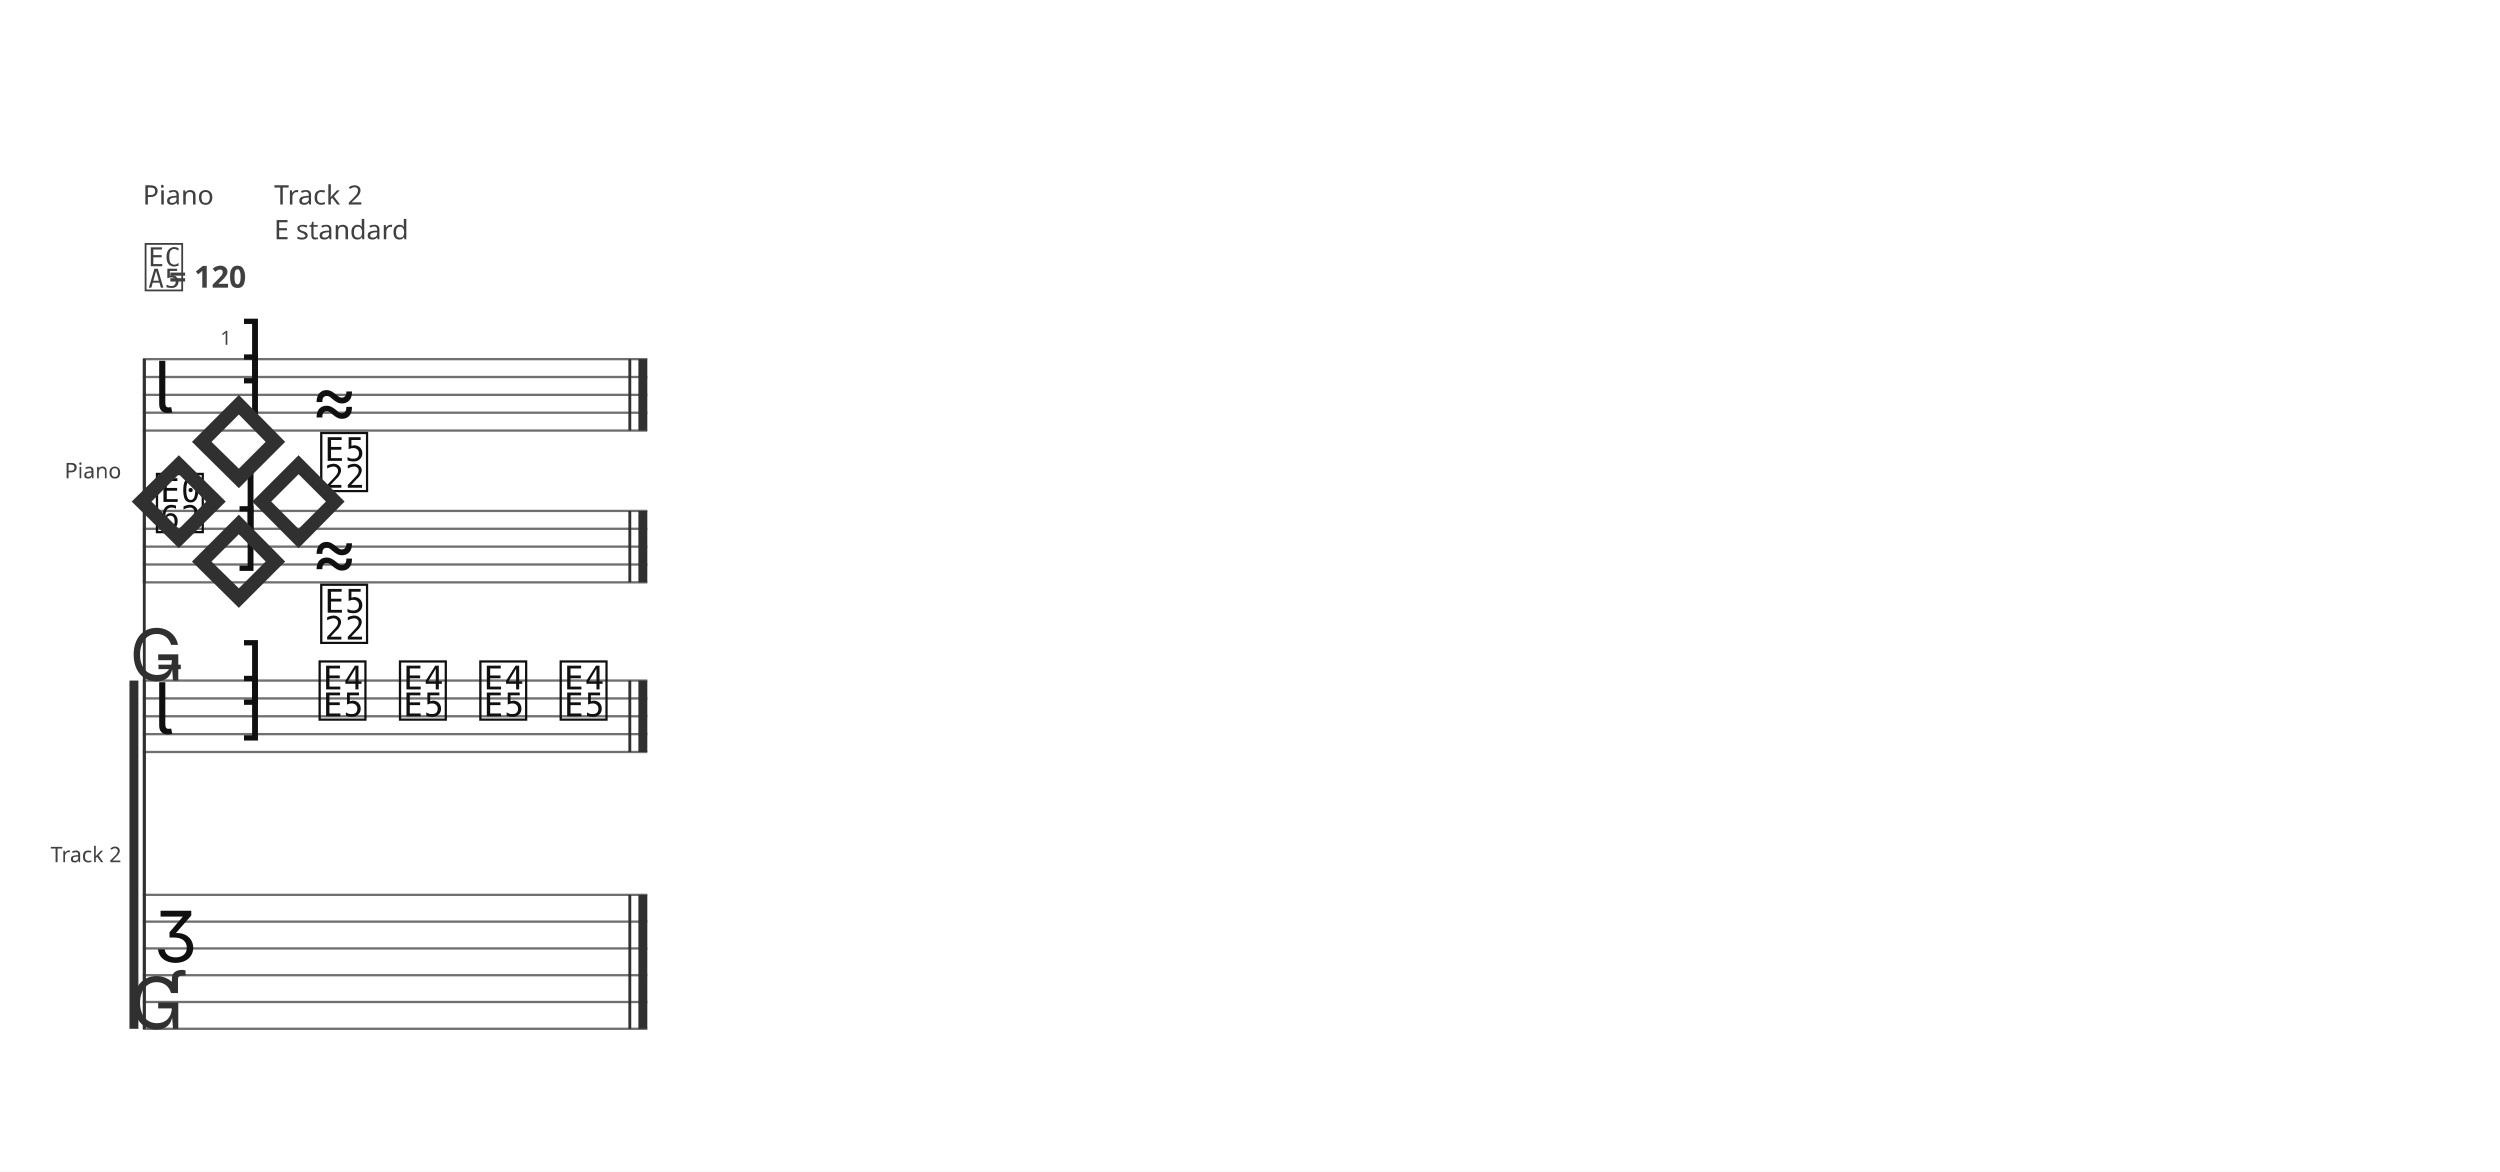
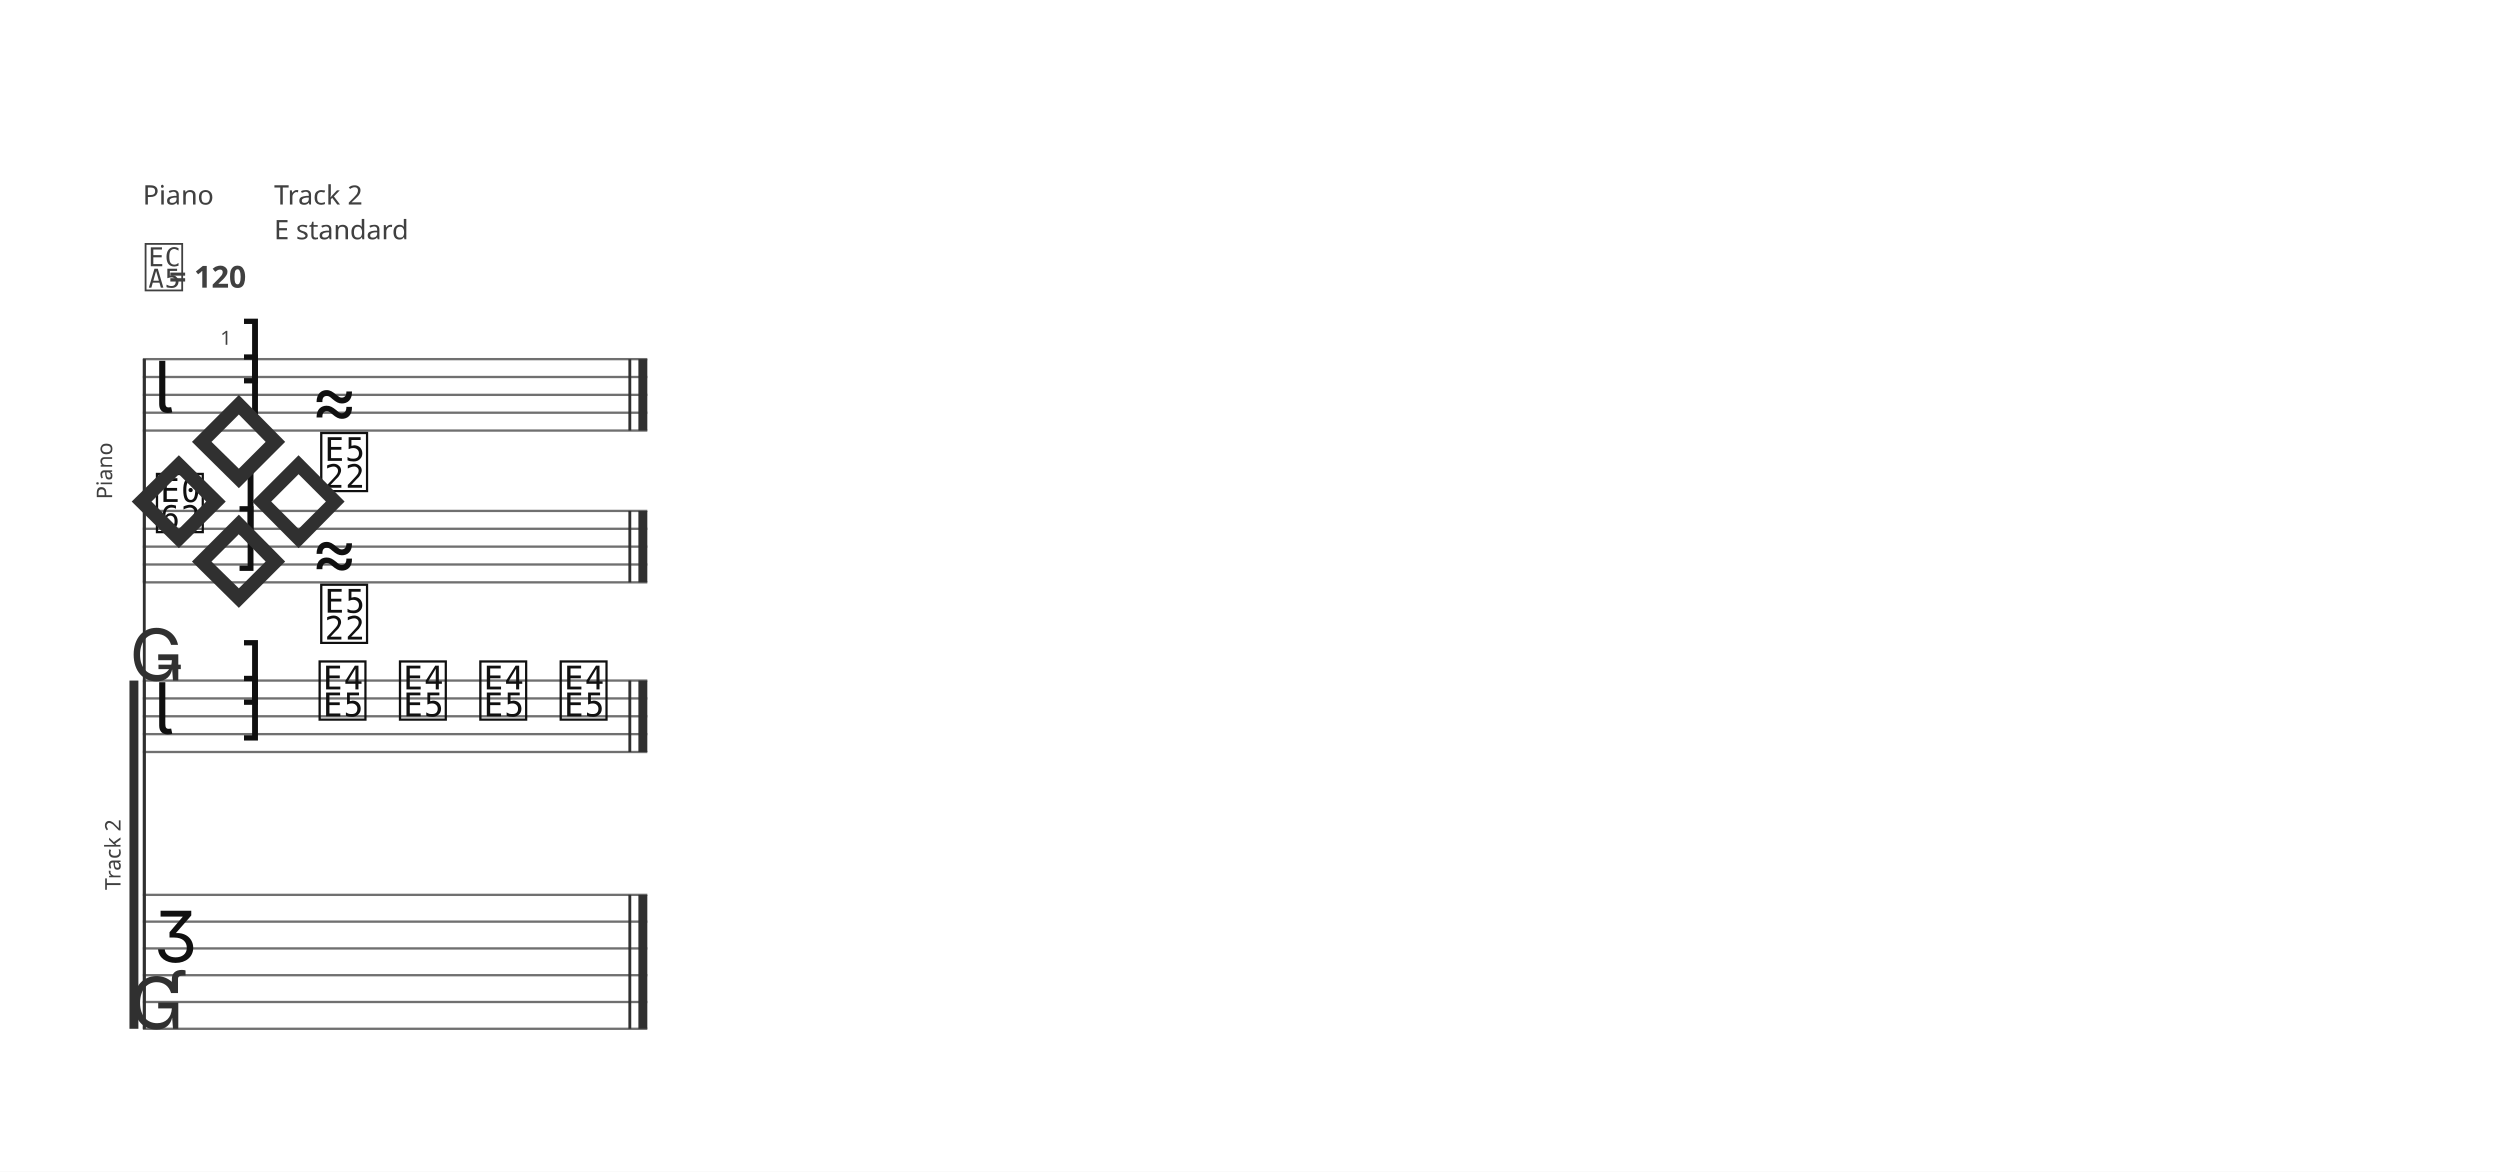
<svg xmlns="http://www.w3.org/2000/svg" width="210mm" height="98.42mm" viewBox="0 0 140 65.61">
  <rect width="100%" height="100%" fill="#ffffff" />
  <text x="8" y="11.45" font-family="Noto Sans" font-size="1.5" fill="#404040">Piano</text>
  <text x="15.35" y="11.45" font-family="Noto Sans" font-size="1.5" fill="#404040">Track 2</text>
  <text x="15.35" y="13.4" font-family="Noto Sans" font-size="1.5" fill="#404040">E standard</text>
  <text x="9.46" y="16.11" font-family="Noto Sans" font-size="1.7" font-weight="bold" fill="#404040">= 120</text>
  <text x="8" y="16.11" font-family="Bravura" font-size="3.2" fill="#404040" data-glyph="metNoteQuarterUp"></text>
  <line x1="8" y1="20.11" x2="36.25" y2="20.11" stroke="#707070" stroke-width="0.13" />
  <line x1="8" y1="21.11" x2="36.25" y2="21.11" stroke="#707070" stroke-width="0.13" />
  <line x1="8" y1="22.11" x2="36.25" y2="22.11" stroke="#707070" stroke-width="0.13" />
  <line x1="8" y1="23.11" x2="36.25" y2="23.11" stroke="#707070" stroke-width="0.13" />
  <line x1="8" y1="24.11" x2="36.25" y2="24.11" stroke="#707070" stroke-width="0.13" />
  <text x="8.6" y="23.11" font-family="Bravura" font-size="4" fill="#101010" data-glyph="gClef"></text>
  <text x="12.34" y="19.31" font-family="Noto Sans" font-size="1.1" fill="#404040">1</text>
  <text x="13.43" y="21.11" font-family="Bravura" font-size="4" fill="#101010" data-glyph="timeSig4"></text>
  <text x="13.43" y="23.11" font-family="Bravura" font-size="4" fill="#101010" data-glyph="timeSig4"></text>
  <text x="17.4" y="24.11" font-family="Bravura" font-size="4" fill="#101010" data-glyph="noteheadWhole"></text>
  <text x="17.8" y="27.31" font-family="Bravura" font-size="4" fill="#101010" data-glyph="dynamicForte"></text>
  <line x1="35.27" y1="20.11" x2="35.27" y2="24.11" stroke="#303030" stroke-width="0.16" />
  <line x1="36" y1="20.11" x2="36" y2="24.11" stroke="#303030" stroke-width="0.5" />
  <line x1="8" y1="28.61" x2="36.25" y2="28.61" stroke="#707070" stroke-width="0.13" />
  <line x1="8" y1="29.61" x2="36.25" y2="29.61" stroke="#707070" stroke-width="0.13" />
  <line x1="8" y1="30.61" x2="36.25" y2="30.61" stroke="#707070" stroke-width="0.13" />
  <line x1="8" y1="31.61" x2="36.25" y2="31.61" stroke="#707070" stroke-width="0.13" />
  <line x1="8" y1="32.61" x2="36.25" y2="32.61" stroke="#707070" stroke-width="0.13" />
  <text x="8.6" y="29.61" font-family="Bravura" font-size="4" fill="#101010" data-glyph="fClef"></text>
  <text x="13.18" y="29.61" font-family="Bravura" font-size="4" fill="#101010" data-glyph="timeSig4"></text>
  <text x="13.18" y="31.61" font-family="Bravura" font-size="4" fill="#101010" data-glyph="timeSig4"></text>
  <text x="17.4" y="32.61" font-family="Bravura" font-size="4" fill="#101010" data-glyph="noteheadWhole"></text>
  <text x="17.8" y="35.81" font-family="Bravura" font-size="4" fill="#101010" data-glyph="dynamicForte"></text>
  <line x1="35.27" y1="28.61" x2="35.27" y2="32.61" stroke="#303030" stroke-width="0.16" />
  <line x1="36" y1="28.61" x2="36" y2="32.61" stroke="#303030" stroke-width="0.5" />
  <line x1="8.08" y1="20.11" x2="8.08" y2="32.61" stroke="#303030" stroke-width="0.16" />
  <text x="6.78" y="32.62" font-family="Bravura" font-size="12.48" fill="#303030" data-glyph="brace"></text>
-   <text x="6.8" y="26.78" font-family="Noto Sans" font-size="1.2" text-anchor="end" fill="#404040">Piano</text>
+   <text x="6.28" y="26.36" transform="rotate(-90 6.28 26.36)" font-family="Noto Sans" font-size="1.2" text-anchor="middle" fill="#404040">Piano</text>
  <line x1="8" y1="50.11" x2="36.25" y2="50.11" stroke="#707070" stroke-width="0.13" />
  <line x1="8" y1="51.61" x2="36.25" y2="51.61" stroke="#707070" stroke-width="0.13" />
  <line x1="8" y1="53.11" x2="36.25" y2="53.11" stroke="#707070" stroke-width="0.13" />
  <line x1="8" y1="54.61" x2="36.25" y2="54.61" stroke="#707070" stroke-width="0.13" />
  <line x1="8" y1="56.11" x2="36.25" y2="56.11" stroke="#707070" stroke-width="0.13" />
  <line x1="8" y1="57.61" x2="36.25" y2="57.61" stroke="#707070" stroke-width="0.13" />
  <text x="8.6" y="53.89" font-family="Bravura" font-size="3.97" fill="#101010" data-glyph="6stringTabClef"></text>
  <line x1="8" y1="38.11" x2="36.25" y2="38.11" stroke="#707070" stroke-width="0.13" />
  <line x1="8" y1="39.11" x2="36.25" y2="39.11" stroke="#707070" stroke-width="0.13" />
  <line x1="8" y1="40.11" x2="36.25" y2="40.11" stroke="#707070" stroke-width="0.13" />
  <line x1="8" y1="41.11" x2="36.25" y2="41.11" stroke="#707070" stroke-width="0.13" />
  <line x1="8" y1="42.11" x2="36.25" y2="42.11" stroke="#707070" stroke-width="0.13" />
  <text x="8.6" y="41.11" font-family="Bravura" font-size="4" fill="#101010" data-glyph="gClef"></text>
  <text x="13.43" y="39.11" font-family="Bravura" font-size="4" fill="#101010" data-glyph="timeSig4"></text>
  <text x="13.43" y="41.11" font-family="Bravura" font-size="4" fill="#101010" data-glyph="timeSig4"></text>
  <text x="17.71" y="40.11" font-family="Bravura" font-size="4" fill="#101010" data-glyph="restQuarter"></text>
  <text x="22.21" y="40.11" font-family="Bravura" font-size="4" fill="#101010" data-glyph="restQuarter"></text>
  <text x="26.71" y="40.11" font-family="Bravura" font-size="4" fill="#101010" data-glyph="restQuarter"></text>
  <text x="31.21" y="40.11" font-family="Bravura" font-size="4" fill="#101010" data-glyph="restQuarter"></text>
  <line x1="35.27" y1="50.11" x2="35.27" y2="57.61" stroke="#303030" stroke-width="0.16" />
  <line x1="36" y1="50.11" x2="36" y2="57.61" stroke="#303030" stroke-width="0.5" />
  <line x1="35.27" y1="38.11" x2="35.27" y2="42.11" stroke="#303030" stroke-width="0.16" />
  <line x1="36" y1="38.11" x2="36" y2="42.11" stroke="#303030" stroke-width="0.5" />
  <line x1="8.08" y1="38.11" x2="8.08" y2="57.61" stroke="#303030" stroke-width="0.16" />
  <line x1="7.5" y1="38.11" x2="7.5" y2="57.61" stroke="#303030" stroke-width="0.5" />
  <text x="7.25" y="38.11" font-family="Bravura" font-size="4" fill="#303030" data-glyph="bracketTop"></text>
  <text x="7.25" y="57.61" font-family="Bravura" font-size="4" fill="#303030" data-glyph="bracketBottom"></text>
-   <text x="6.8" y="48.28" font-family="Noto Sans" font-size="1.2" text-anchor="end" fill="#404040">Track 2</text>
+   <text x="6.75" y="47.86" transform="rotate(-90 6.75 47.86)" font-family="Noto Sans" font-size="1.2" text-anchor="middle" fill="#404040">Track 2</text>
  <line x1="8.08" y1="20.11" x2="8.08" y2="57.61" stroke="#303030" stroke-width="0.16" />
</svg>
